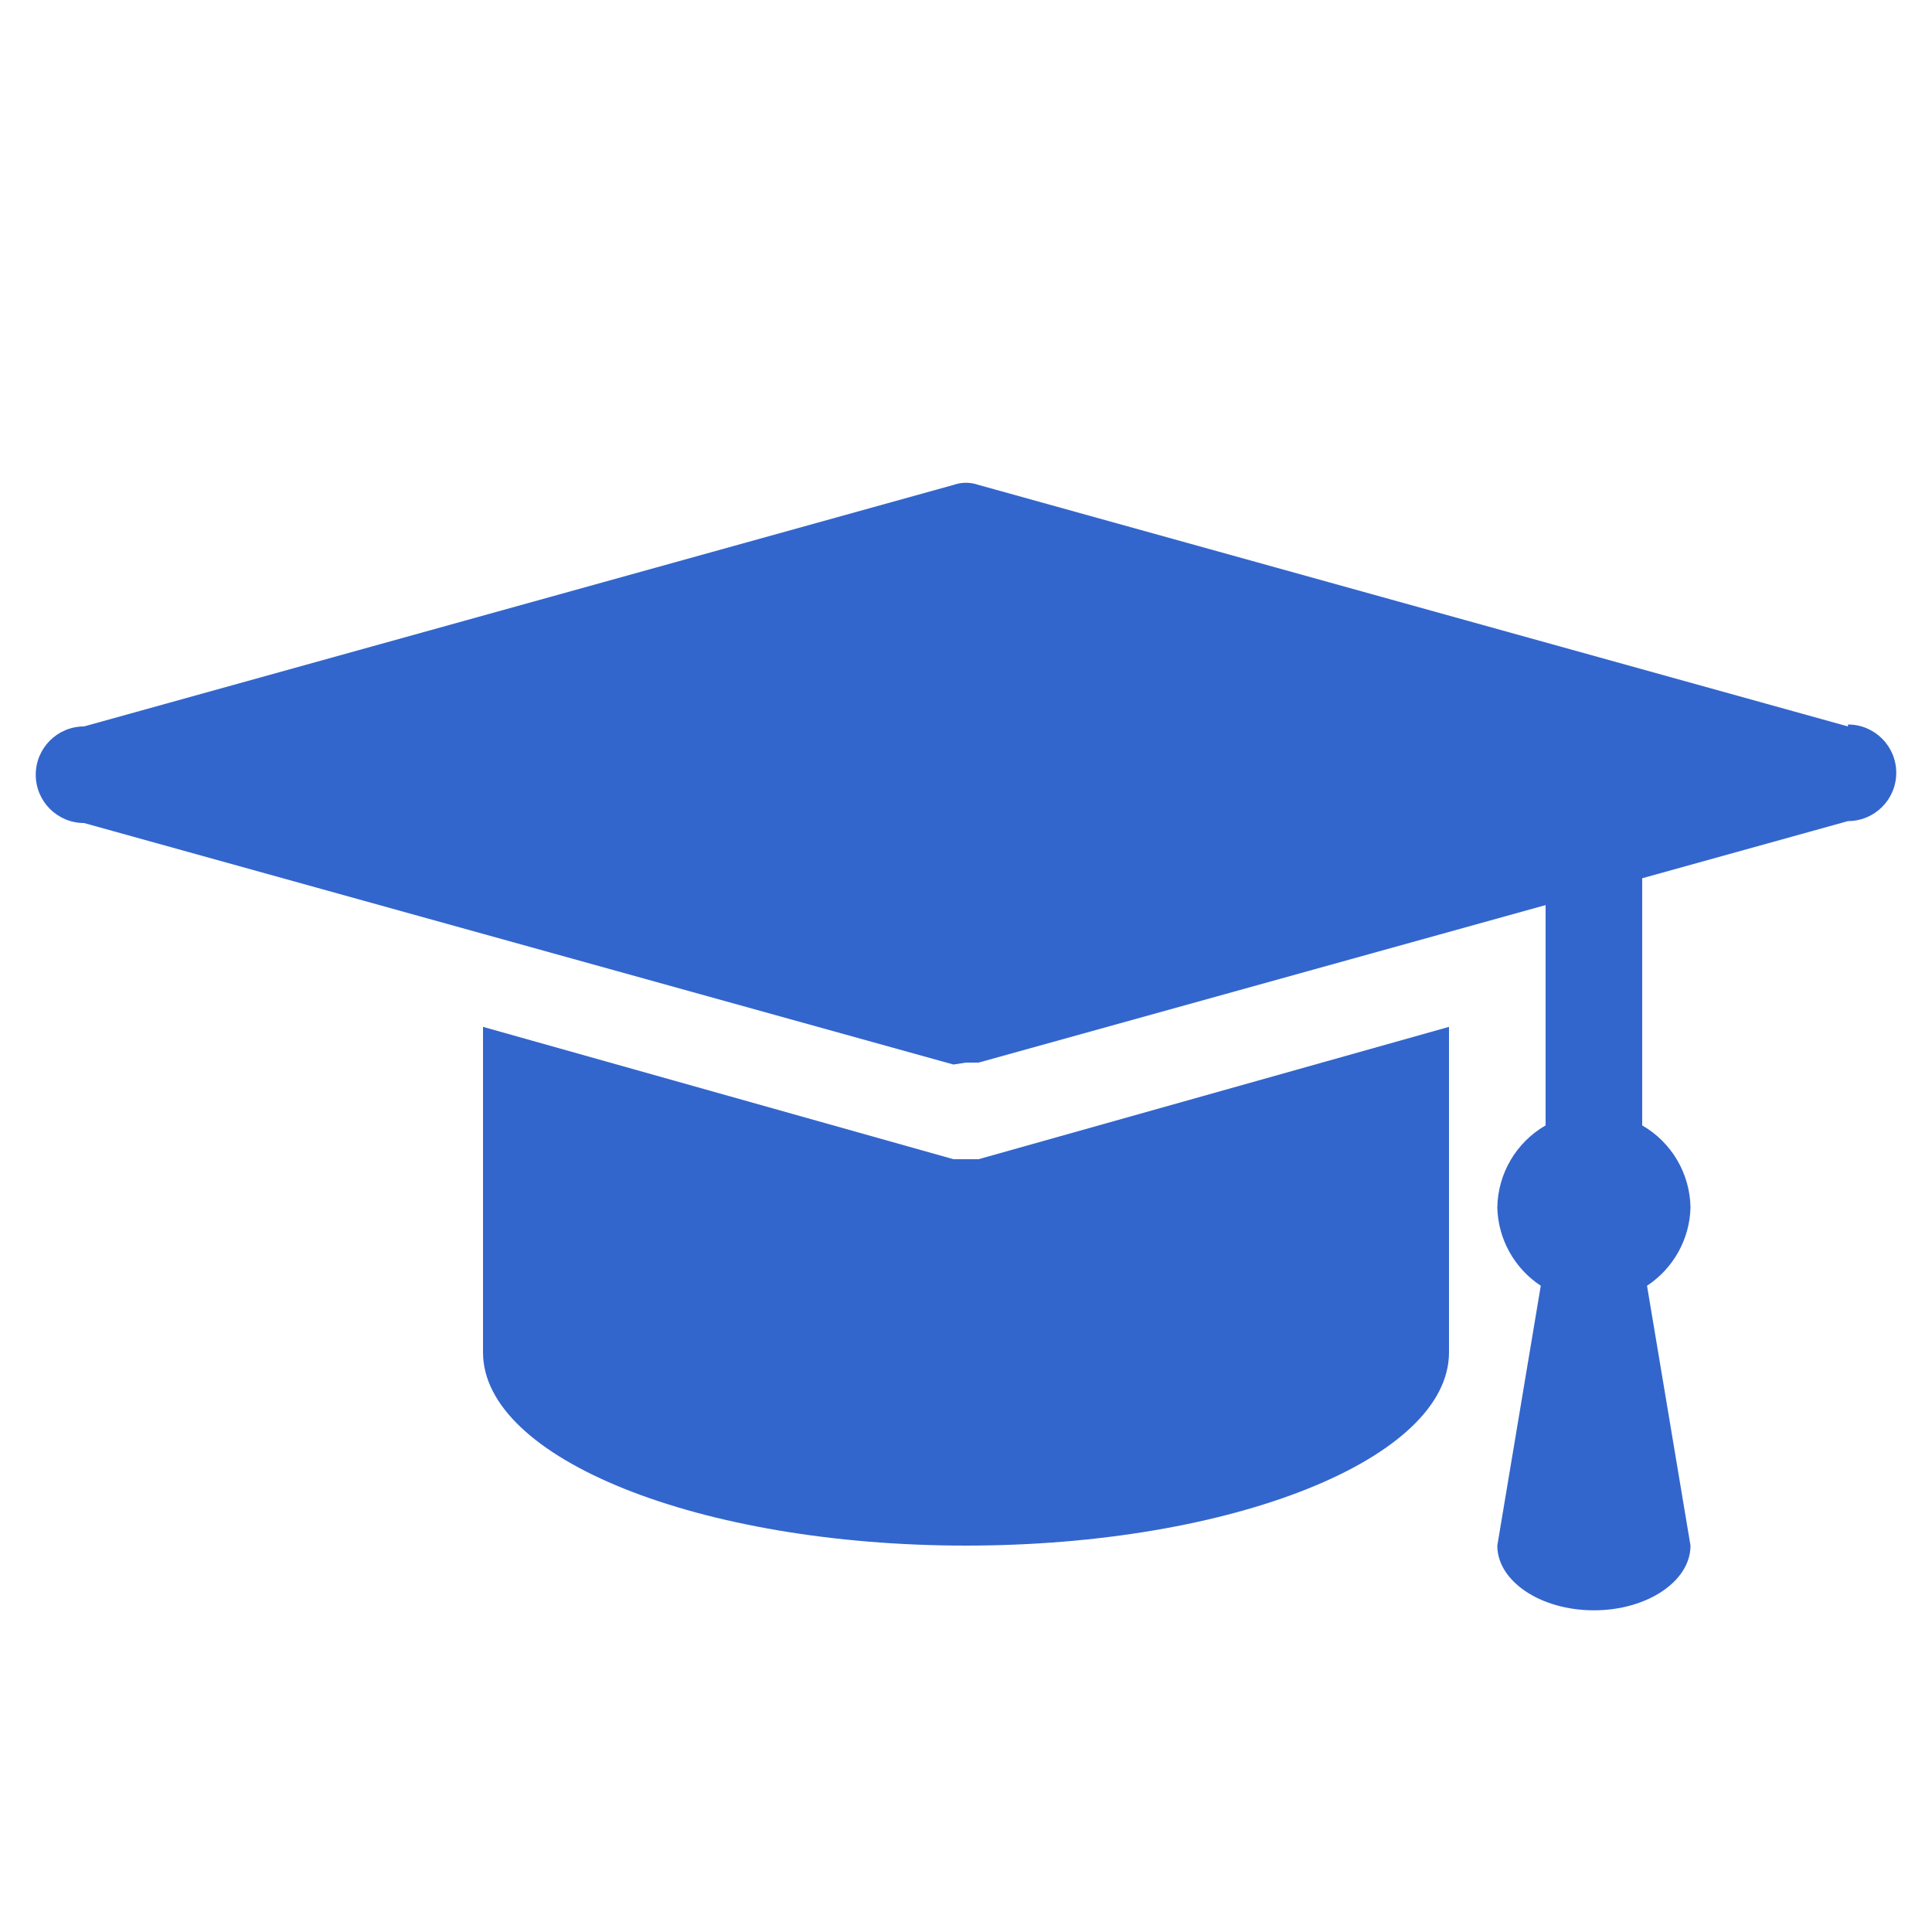
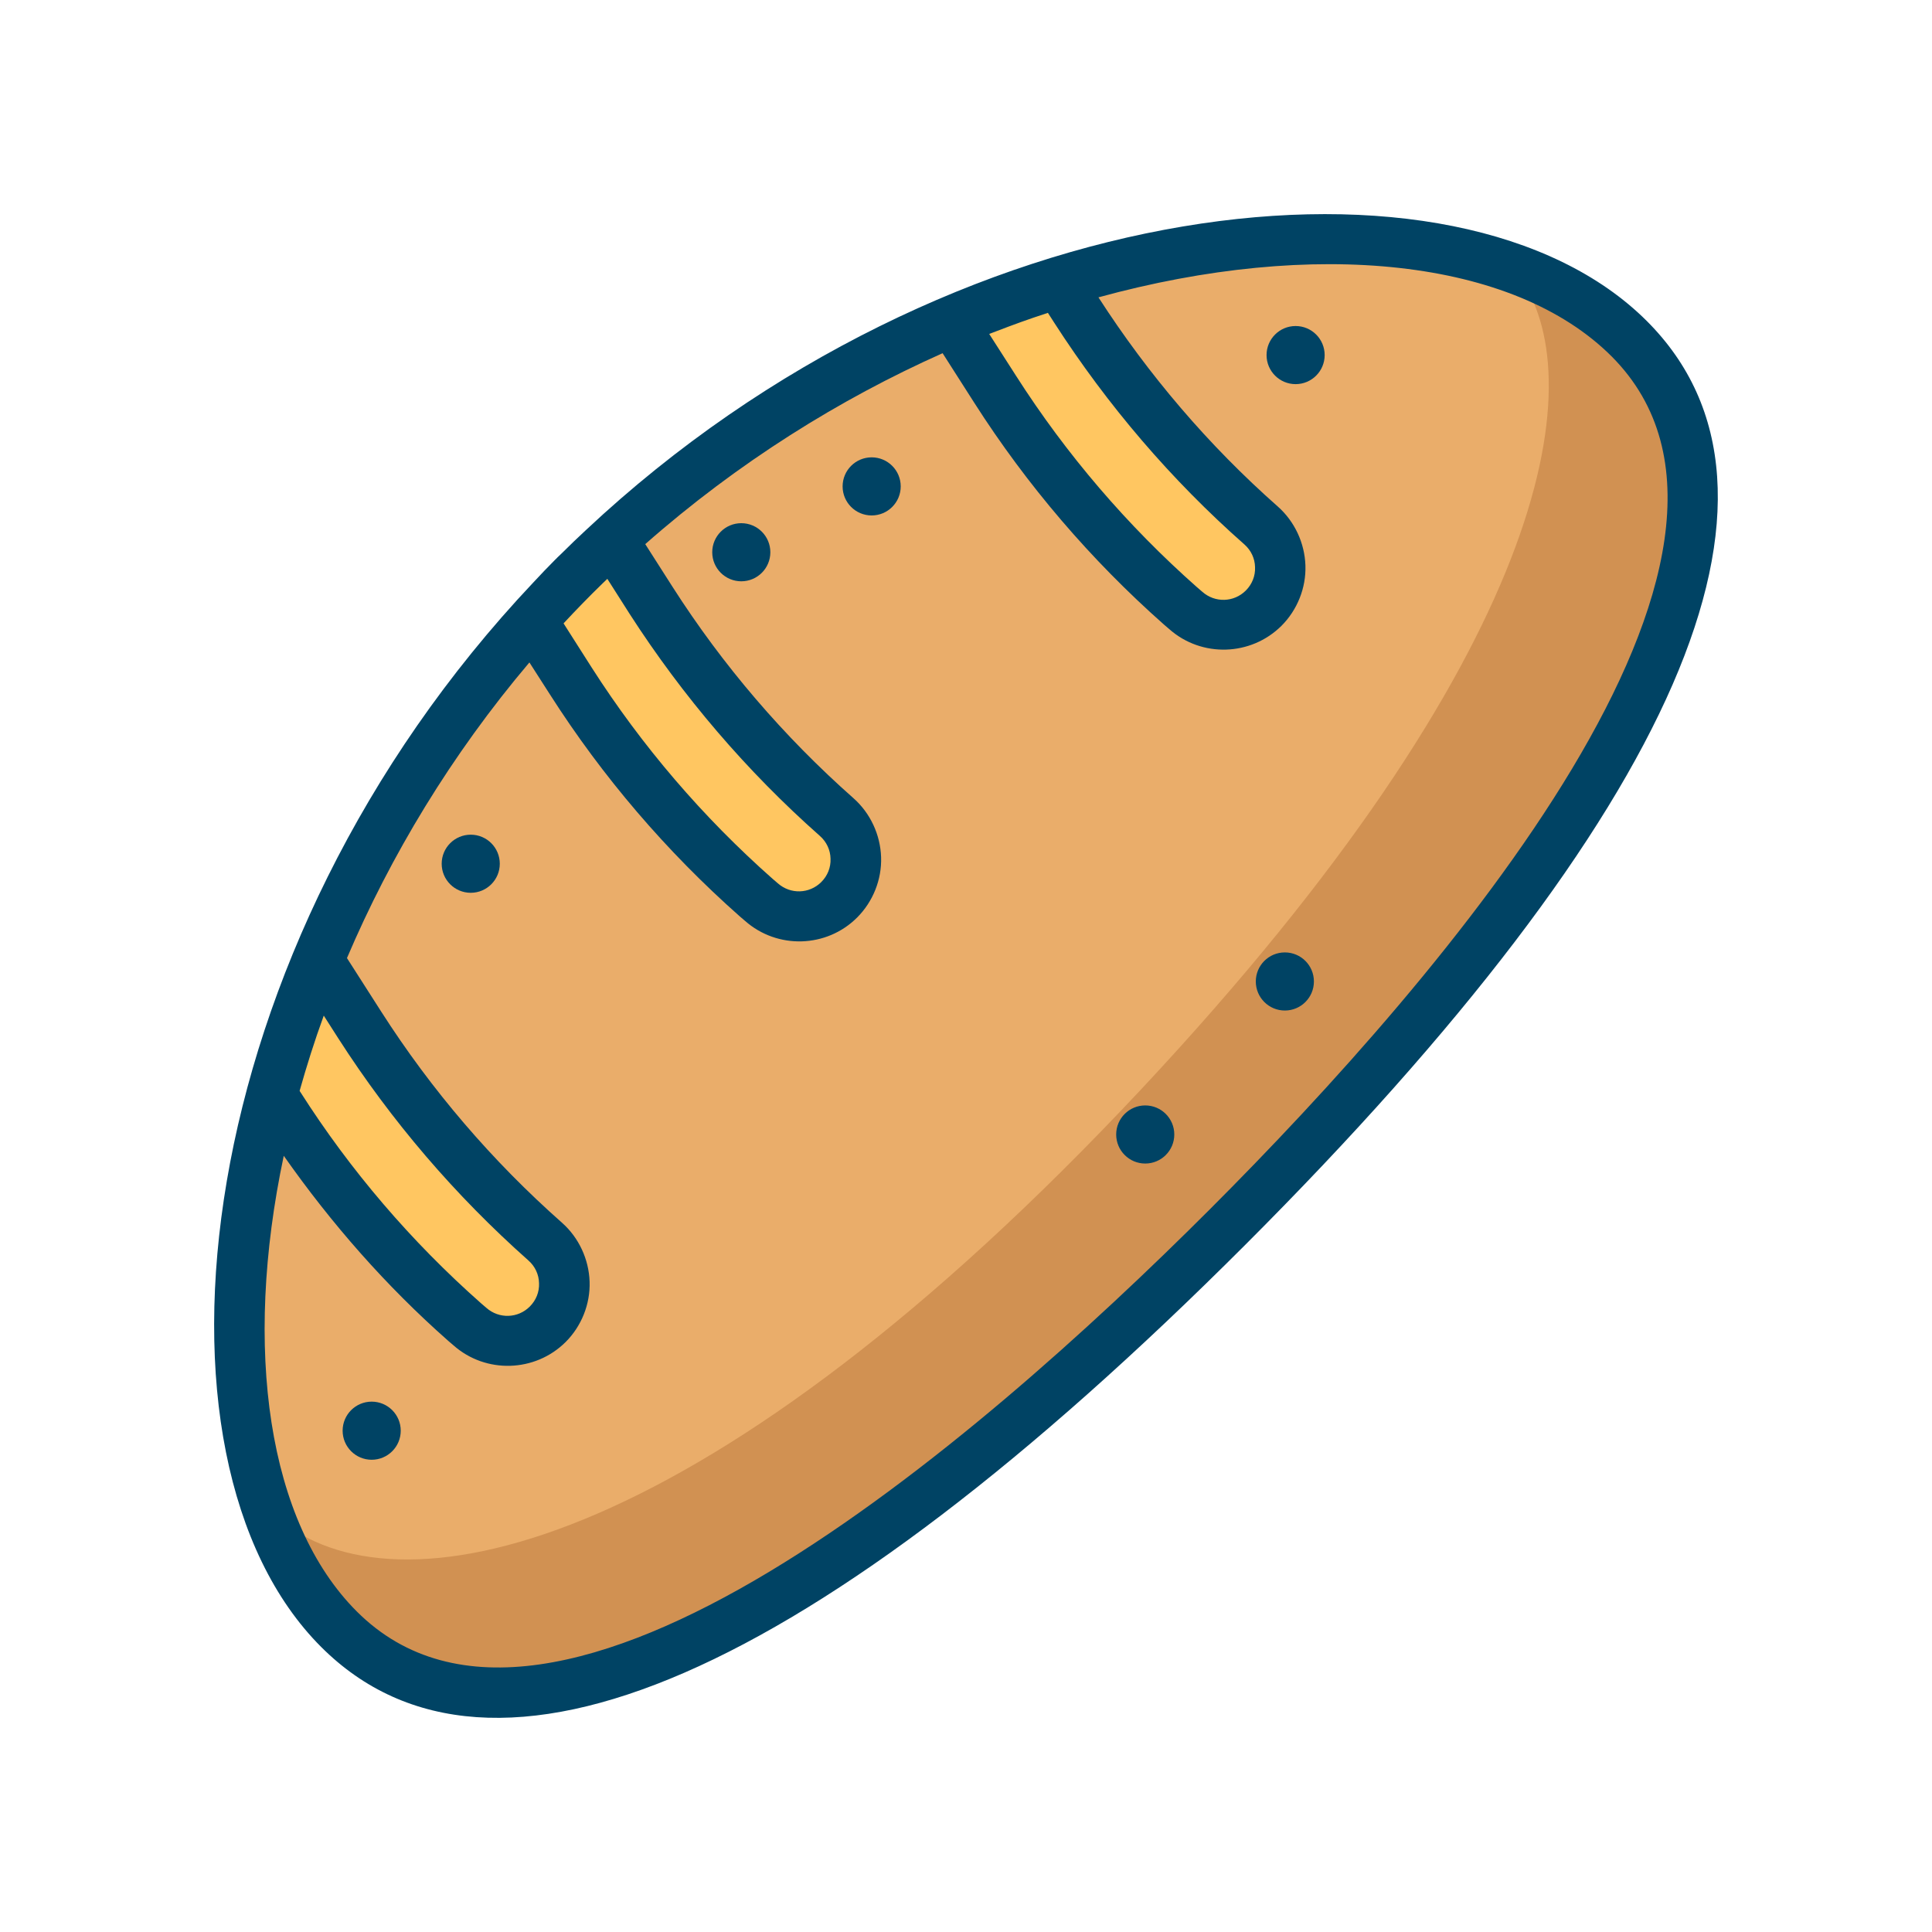
- <svg xmlns="http://www.w3.org/2000/svg" viewBox="2 2 20 20">
-   <path d="M12.13,14,12,14l-.13,0L7,12.63V16c0,1.1,2.24,2,5,2s5-.9,5-2V12.63Z" fill="#36c" />
-   <path d="M21.13,9.52l-9-2.5a.39.39,0,0,0-.26,0l-9,2.5a.5.5,0,0,0,0,1l9,2.5L12,13l.13,0,9-2.5a.5.5,0,0,0,0-1Z" fill="#36c" />
-   <path d="M19.5,14.5a1,1,0,0,0-.5-.85V10H18v3.65a1,1,0,0,0-.5.85,1,1,0,0,0,.45.81L17.5,18c0,.37.45.67,1,.67s1-.3,1-.67l-.45-2.69A1,1,0,0,0,19.5,14.5Z" fill="#36c" />
+ <svg xmlns="http://www.w3.org/2000/svg" width="800px" height="800px" viewBox="0 0 1024 1024" class="icon" version="1.1">
+   <path d="M175.4 866.3c39.1 25.7 166.1 114.6 488.5-229.7s223-425.9 196.2-454.9c-26.8-29-263.6-149.6-556 122.5C21.6 567 175.4 866.3 175.4 866.3z" fill="#EAAD6A" />
+   <path d="M241.9 696.5s26.7 26.1 48.6 4.5c21.9-21.7-2.2-40.2-2.2-40.2L171.6 514l-27.3 67.4 97.6 115.1zM623.3 323.5s26.7 26.1 48.6 4.5c21.9-21.7-2.2-40.2-2.2-40.2L565.9 153.9l-62.1 19.2 119.5 150.4zM386.5 463.8s26.7 26.1 48.6 4.5c21.9-21.7-2.2-40.2-2.2-40.2L322.4 287.5 280.8 332l105.7 131.8z" fill="#FFC661" />
+   <path d="M604.8 577.4c-227.5 243-389.5 280.3-455.1 229.3 10.4 34.3 20.7 54.5 20.7 54.5 39.1 25.7 166.1 114.6 488.5-229.7s223-425.9 196.2-454.9c-6.1-6.6-22.9-17.8-48.6-28.1 36.5 54.7 15.2 197.1-201.7 428.9z" fill="#D19152" />
+   <path d="M310.5 281c-4.3 4-8.6 8.1-12.9 12.4-0.7 0.7-1.5 1.4-2.2 2.1-0.4 0.4-0.7 0.8-1.1 1.1-3.8 3.8-7.7 7.9-11.7 12.2-183.1 193.9-212.5 464-112.4 564.1 90.5 90.5 259.8 16.9 489.7-213 229.8-229.8 303.5-399.2 213-489.7C773.1 70.4 504.2 99.3 310.5 281z m349.1 7.6c3.5 3.1 5.5 7.4 5.6 12 0.2 4.7-1.6 9.1-4.9 12.4-6.3 6.3-16.3 6.6-23 0.7l-2.8-2.4c-37-32.7-69.3-70.4-95.9-112L524.3 177c1.2-0.5 2.5-0.9 3.7-1.4 8.8-3.4 17.6-6.6 26.3-9.4 0.4-0.1 0.7-0.2 1.1-0.4l3.4 5.3c28.1 43.6 61.9 83.2 100.8 117.5z m-225 154.5c3.5 3.1 5.5 7.4 5.6 12 0.2 4.7-1.6 9.1-4.9 12.4-6.3 6.3-16.3 6.6-23 0.7l-2.8-2.4c-37-32.7-69.3-70.4-95.9-112l-14.9-23.4c6.7-7.2 13.6-14.3 20.7-21.2 0.8-0.8 1.7-1.6 2.5-2.4l11.9 18.7c28.1 43.6 61.9 83.2 100.8 117.6z m-154.5 225c3.5 3.1 5.5 7.4 5.6 12 0.2 4.7-1.6 9.1-4.9 12.4-6.3 6.3-16.3 6.6-23 0.7l-2.8-2.4c-37-32.7-69.3-70.4-95.8-112l-0.4-0.6c3.7-13.1 7.9-26.5 12.8-39.9l7.8 12.2c28 43.6 61.9 83.2 100.7 117.6z m361-27c-124.2 124.2-348 317-452 213-47.2-47.2-60.4-139.1-38.7-241.5 25.2 35.9 54.2 69 87.2 98.1l2.8 2.4c17.1 15.1 43.2 14.3 59.4-1.8 8.4-8.4 13.1-20.1 12.7-32-0.4-11.9-5.7-23.3-14.6-31.2-37-32.7-69.3-70.4-95.9-112l-18.1-28.3c23-54 55.2-107.7 96.7-156.7l10.9 17c27.9 43.7 61.8 83.3 100.6 117.6l2.8 2.4c17.1 15.1 43.2 14.4 59.4-1.8 8.4-8.4 13.1-20.1 12.7-32-0.4-11.9-5.7-23.3-14.6-31.2-37-32.7-69.3-70.4-95.9-112L342 288.4c49-43.2 103.1-76.9 157.6-101.2l16.8 26.3c27.9 43.7 61.8 83.3 100.6 117.6l2.8 2.4c17.1 15.1 43.2 14.3 59.4-1.8 8.4-8.4 13.1-20.1 12.7-32-0.4-11.9-5.7-23.3-14.6-31.2-36.7-32.4-68.6-69.8-95.1-110.9 114.4-31.4 220.1-20.6 272 31.3 103.9 104.2-88.9 328-213.1 452.2z" fill="#004364" />
+   <path d="M462 257.8m-15.4 0a15.4 15.4 0 1 0 30.8 0 15.4 15.4 0 1 0-30.8 0Z" fill="#004364" />
+   <path d="M686.7 188.2m-15.4 0a15.4 15.4 0 1 0 30.8 0 15.4 15.4 0 1 0-30.8 0Z" fill="#004364" />
+   <path d="M681 520.2m-15.4 0a15.4 15.4 0 1 0 30.8 0 15.4 15.4 0 1 0-30.8 0Z" fill="#004364" />
+   <path d="M607 601.3m-15.4 0a15.4 15.4 0 1 0 30.8 0 15.4 15.4 0 1 0-30.8 0Z" fill="#004364" />
+   <path d="M249.5 457.8m-15.4 0a15.4 15.4 0 1 0 30.8 0 15.4 15.4 0 1 0-30.8 0Z" fill="#004364" />
+   <path d="M392.9 292.7m-15.4 0a15.4 15.4 0 1 0 30.8 0 15.4 15.4 0 1 0-30.8 0Z" fill="#004364" />
+   <path d="M197 758.3m-15.4 0a15.4 15.4 0 1 0 30.8 0 15.4 15.4 0 1 0-30.8 0Z" fill="#004364" />
</svg>
